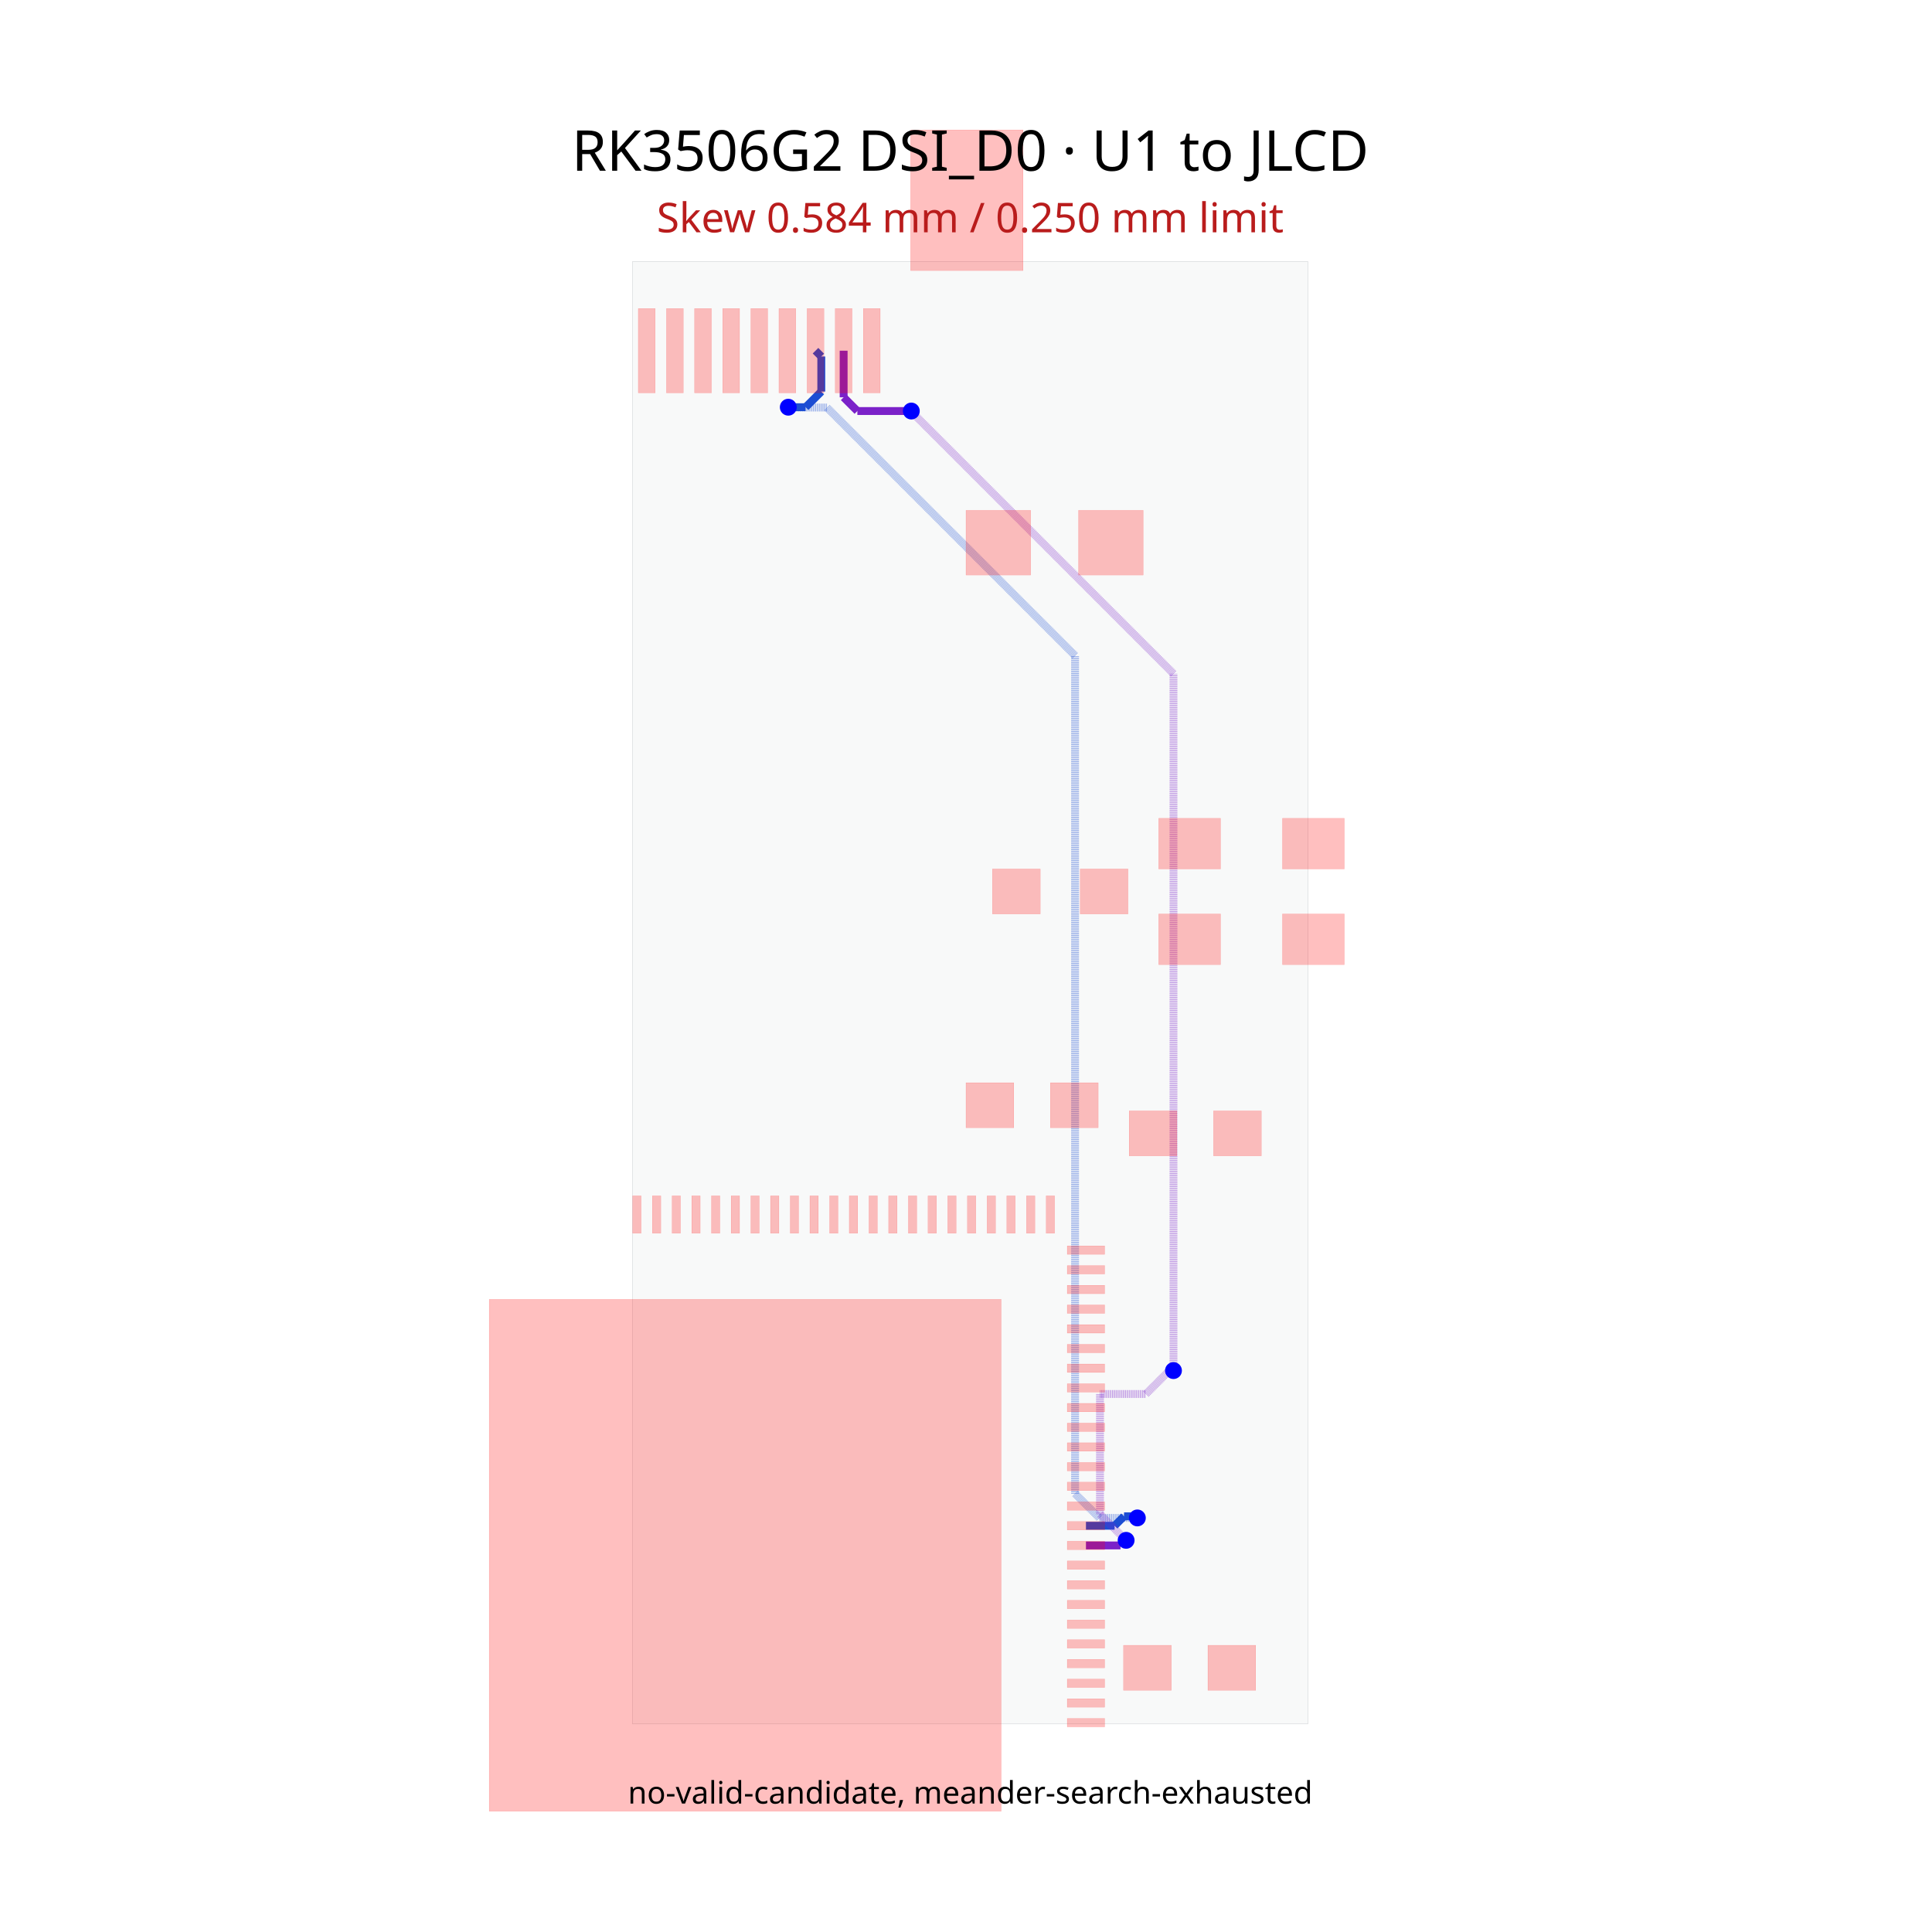
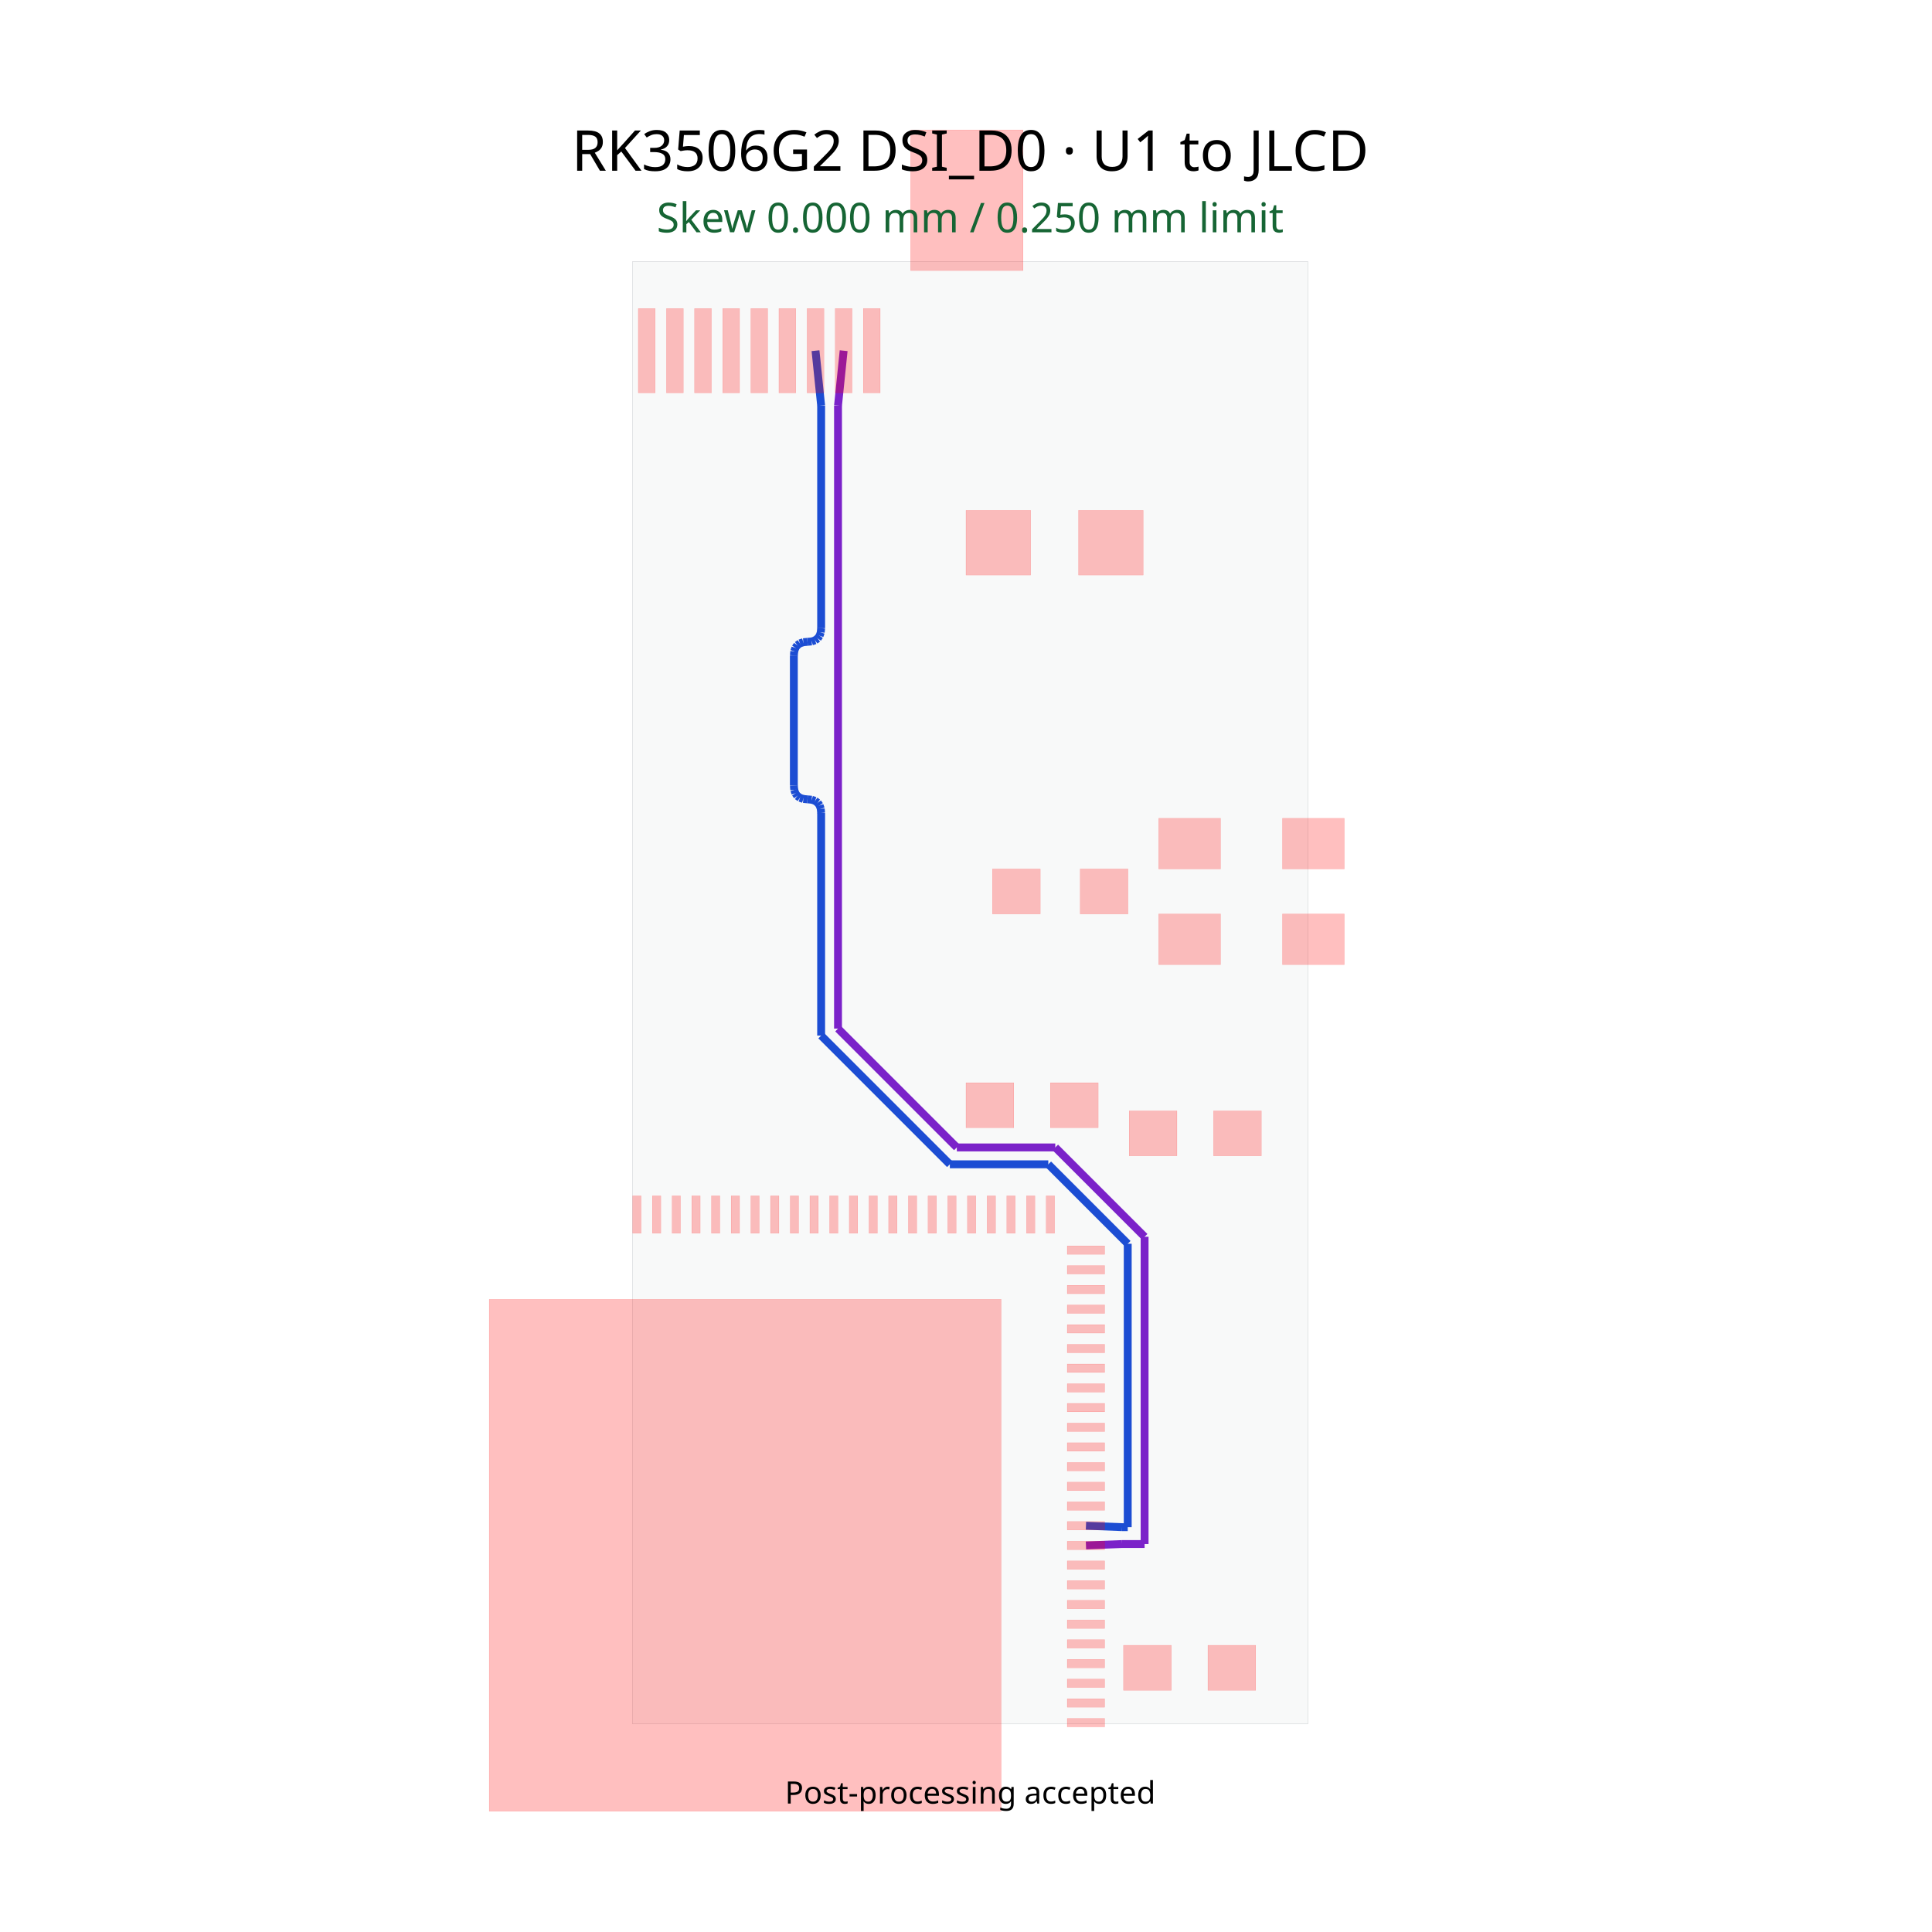
<svg xmlns="http://www.w3.org/2000/svg" width="640" height="640" viewBox="0 0 640 640">
  <rect width="100%" height="100%" fill="white" />
  <g>
-     <polyline data-points="6.057392,1.525018 6.5664475859756,1.525018" data-type="line" data-label="" points="359.738,505.424 369.225,505.424" fill="none" stroke="#1d4ed8" stroke-width="2.609" />
-   </g>
-   <g>
-     <polyline data-points="6.5664475859756,1.525018 6.734367945257442,1.6929383592818419" data-type="line" data-label="" points="369.225,505.424 372.354,502.295" fill="none" stroke="#1d4ed8" stroke-width="2.609" />
-   </g>
-   <g>
-     <polyline data-points="6.734367945257442,1.6929383592818419 6.942061640718158,1.6929383592818419" data-type="line" data-label="" points="372.354,502.295 376.225,502.295" fill="none" stroke="#1d4ed8" stroke-width="2.609" />
-   </g>
-   <g>
-     <polyline data-points="6.942061640718158,1.6929383592818419 6.971,1.664" data-type="line" data-label="" points="376.225,502.295 376.764,502.834" fill="none" stroke="#1d4ed8" stroke-width="2.609" />
-   </g>
-   <g>
-     <polyline data-points="6.971,1.664 6.971,1.664" data-type="line" data-label="" points="376.764,502.834 376.764,502.834" fill="none" stroke="rgba(29,78,216,0.5)" stroke-width="2.609" stroke-dasharray="0.2 0.2" />
-   </g>
-   <g>
-     <polyline data-points="6.971,1.664 6.971,1.664" data-type="line" data-label="" points="376.764,502.834 376.764,502.834" fill="none" stroke="rgba(29,78,216,0.5)" stroke-width="2.609" stroke-dasharray="0.2 0.2" />
-   </g>
-   <g>
-     <polyline data-points="6.971,1.664 6.295630020875026,1.664" data-type="line" data-label="" points="376.764,502.834 364.178,502.834" fill="none" stroke="rgba(29,78,216,0.5)" stroke-width="2.609" stroke-dasharray="0.2 0.2" />
-   </g>
-   <g>
-     <polyline data-points="6.295630020875026,1.664 5.864,2.095630020875026" data-type="line" data-label="" points="364.178,502.834 356.134,494.79" fill="none" stroke="rgba(29,78,216,0.5)" stroke-width="2.609" stroke-dasharray="0.2 0.2" />
-   </g>
-   <g>
-     <polyline data-points="5.864,2.095630020875026 5.864,16.99138049335914" data-type="line" data-label="" points="356.134,494.79 356.134,217.199" fill="none" stroke="rgba(29,78,216,0.5)" stroke-width="2.609" stroke-dasharray="0.2 0.2" />
-   </g>
-   <g>
-     <polyline data-points="5.864,16.99138049335914 1.453380493359141,21.402" data-type="line" data-label="" points="356.134,217.199 273.94,135.004" fill="none" stroke="rgba(29,78,216,0.5)" stroke-width="2.609" stroke-dasharray="0.2 0.2" />
-   </g>
-   <g>
-     <polyline data-points="1.453380493359141,21.402 0.7864072199842972,21.402" data-type="line" data-label="" points="273.94,135.004 261.51,135.004" fill="none" stroke="rgba(29,78,216,0.5)" stroke-width="2.609" stroke-dasharray="0.2 0.2" />
-   </g>
-   <g>
-     <polyline data-points="0.7864072199842972,21.402 0.7809474907337083,21.40745972925059" data-type="line" data-label="" points="261.51,135.004 261.409,134.903" fill="none" stroke="rgba(29,78,216,0.5)" stroke-width="2.609" stroke-dasharray="0.2 0.2" />
-   </g>
-   <g>
-     <polyline data-points="0.7809474907337083,21.40745972925059 0.7665402707494113,21.40745972925059" data-type="line" data-label="" points="261.409,134.903 261.14,134.903" fill="none" stroke="rgba(29,78,216,0.5)" stroke-width="2.609" stroke-dasharray="0.2 0.2" />
-   </g>
-   <g>
-     <polyline data-points="0.7665402707494113,21.40745972925059 0.766,21.408" data-type="line" data-label="" points="261.14,134.903 261.13,134.893" fill="none" stroke="rgba(29,78,216,0.5)" stroke-width="2.609" stroke-dasharray="0.2 0.2" />
-   </g>
-   <g>
-     <polyline data-points="0.766,21.408 0.766,21.408" data-type="line" data-label="" points="261.13,134.893 261.13,134.893" fill="none" stroke="#1d4ed8" stroke-width="2.609" />
-   </g>
-   <g>
-     <polyline data-points="0.766,21.408 0.766,21.408" data-type="line" data-label="" points="261.13,134.893 261.13,134.893" fill="none" stroke="#1d4ed8" stroke-width="2.609" />
-   </g>
-   <g>
-     <polyline data-points="0.766,21.408 1.074650523231875,21.408" data-type="line" data-label="" points="261.13,134.893 266.882,134.893" fill="none" stroke="#1d4ed8" stroke-width="2.609" />
-   </g>
-   <g>
-     <polyline data-points="1.074650523231875,21.408 1.3526132657273113,21.685962742495438" data-type="line" data-label="" points="266.882,134.893 272.062,129.713" fill="none" stroke="#1d4ed8" stroke-width="2.609" />
-   </g>
-   <g>
-     <polyline data-points="1.3526132657273113,21.685962742495438 1.3526132657273113,22.30938673427269" data-type="line" data-label="" points="272.062,129.713 272.062,118.095" fill="none" stroke="#1d4ed8" stroke-width="2.609" />
-   </g>
-   <g>
-     <polyline data-points="1.3526132657273113,22.30938673427269 1.2499279999999997,22.4124746" data-type="line" data-label="" points="272.062,118.095 270.148,116.174" fill="none" stroke="#1d4ed8" stroke-width="2.609" />
-   </g>
-   <g>
-     <polyline data-points="6.057392,1.175006 6.671427212101404,1.175006" data-type="line" data-label="" points="359.738,511.947 371.181,511.947" fill="none" stroke="#7e22ce" stroke-width="2.609" />
-   </g>
-   <g>
-     <polyline data-points="6.671427212101404,1.175006 6.761394950931642,1.2649737388302376" data-type="line" data-label="" points="371.181,511.947 372.858,510.27" fill="none" stroke="#7e22ce" stroke-width="2.609" />
-   </g>
-   <g>
-     <polyline data-points="6.761394950931642,1.2649737388302376 6.770434723310114,1.2649737388302376" data-type="line" data-label="" points="372.858,510.27 373.026,510.27" fill="none" stroke="#7e22ce" stroke-width="2.609" />
-   </g>
-   <g>
-     <polyline data-points="6.770434723310114,1.2649737388302376 6.771286802577935,1.2658258180980582" data-type="line" data-label="" points="373.026,510.27 373.042,510.254" fill="none" stroke="#7e22ce" stroke-width="2.609" />
-   </g>
-   <g>
-     <polyline data-points="6.771286802577935,1.2658258180980582 6.771286802577935,1.2658258180980582" data-type="line" data-label="" points="373.042,510.254 373.042,510.254" fill="none" stroke="rgba(126,34,206,0.5)" stroke-width="2.609" stroke-dasharray="0.2 0.2" />
-   </g>
-   <g>
-     <polyline data-points="6.771286802577935,1.2658258180980582 6.771286802577935,1.2658258180980582" data-type="line" data-label="" points="373.042,510.254 373.042,510.254" fill="none" stroke="rgba(126,34,206,0.5)" stroke-width="2.609" stroke-dasharray="0.2 0.2" />
-   </g>
-   <g>
-     <polyline data-points="6.771286802577935,1.2658258180980582 6.306748030719729,1.730364589956264" data-type="line" data-label="" points="373.042,510.254 364.385,501.597" fill="none" stroke="rgba(126,34,206,0.5)" stroke-width="2.609" stroke-dasharray="0.2 0.2" />
-   </g>
-   <g>
-     <polyline data-points="6.306748030719729,1.730364589956264 6.306748030719729,3.866857977134988" data-type="line" data-label="" points="364.385,501.597 364.385,461.782" fill="none" stroke="rgba(126,34,206,0.5)" stroke-width="2.609" stroke-dasharray="0.2 0.2" />
-   </g>
-   <g>
-     <polyline data-points="6.306748030719729,3.866857977134988 7.124142792691712,3.866857977134988" data-type="line" data-label="" points="364.385,461.782 379.618,461.782" fill="none" stroke="rgba(126,34,206,0.5)" stroke-width="2.609" stroke-dasharray="0.2 0.2" />
-   </g>
-   <g>
-     <polyline data-points="7.124142792691712,3.866857977134988 7.530355834548406,4.273071018991682" data-type="line" data-label="" points="379.618,461.782 387.188,454.212" fill="none" stroke="rgba(126,34,206,0.5)" stroke-width="2.609" stroke-dasharray="0.2 0.2" />
-   </g>
-   <g>
-     <polyline data-points="7.530355834548406,4.273071018991682 7.603071018991682,4.273071018991682" data-type="line" data-label="" points="387.188,454.212 388.543,454.212" fill="none" stroke="rgba(126,34,206,0.5)" stroke-width="2.609" stroke-dasharray="0.2 0.2" />
-   </g>
-   <g>
-     <polyline data-points="7.603071018991682,4.273071018991682 7.613,4.283" data-type="line" data-label="" points="388.543,454.212 388.728,454.027" fill="none" stroke="rgba(126,34,206,0.5)" stroke-width="2.609" stroke-dasharray="0.2 0.2" />
-   </g>
-   <g>
-     <polyline data-points="7.613,4.283 7.613,4.283" data-type="line" data-label="" points="388.728,454.027 388.728,454.027" fill="none" stroke="rgba(126,34,206,0.5)" stroke-width="2.609" stroke-dasharray="0.2 0.2" />
-   </g>
-   <g>
-     <polyline data-points="7.613,4.283 7.613,4.283" data-type="line" data-label="" points="388.728,454.027 388.728,454.027" fill="none" stroke="rgba(126,34,206,0.5)" stroke-width="2.609" stroke-dasharray="0.2 0.2" />
-   </g>
-   <g>
-     <polyline data-points="7.613,4.283 7.613,16.671039991557976" data-type="line" data-label="" points="388.728,454.027 388.728,223.169" fill="none" stroke="rgba(126,34,206,0.5)" stroke-width="2.609" stroke-dasharray="0.2 0.2" />
-   </g>
-   <g>
-     <polyline data-points="7.613,16.671039991557976 2.943026267975124,21.341013723582854" data-type="line" data-label="" points="388.728,223.169 301.7,136.141" fill="none" stroke="rgba(126,34,206,0.5)" stroke-width="2.609" stroke-dasharray="0.2 0.2" />
-   </g>
-   <g>
-     <polyline data-points="2.943026267975124,21.341013723582854 2.9519862764171454,21.341013723582854" data-type="line" data-label="" points="301.7,136.141 301.867,136.141" fill="none" stroke="rgba(126,34,206,0.5)" stroke-width="2.609" stroke-dasharray="0.2 0.2" />
-   </g>
-   <g>
-     <polyline data-points="2.9519862764171454,21.341013723582854 2.953,21.34" data-type="line" data-label="" points="301.867,136.141 301.886,136.16" fill="none" stroke="rgba(126,34,206,0.5)" stroke-width="2.609" stroke-dasharray="0.2 0.2" />
-   </g>
-   <g>
-     <polyline data-points="2.953,21.34 2.953,21.34" data-type="line" data-label="" points="301.886,136.16 301.886,136.16" fill="none" stroke="#7e22ce" stroke-width="2.609" />
-   </g>
-   <g>
-     <polyline data-points="2.953,21.34 2.953,21.34" data-type="line" data-label="" points="301.886,136.16 301.886,136.16" fill="none" stroke="#7e22ce" stroke-width="2.609" />
-   </g>
-   <g>
-     <polyline data-points="2.953,21.34 1.9937882921036731,21.34" data-type="line" data-label="" points="301.886,136.16 284.011,136.16" fill="none" stroke="#7e22ce" stroke-width="2.609" />
-   </g>
-   <g>
-     <polyline data-points="1.9937882921036731,21.34 1.75,21.583788292103673" data-type="line" data-label="" points="284.011,136.16 279.467,131.617" fill="none" stroke="#7e22ce" stroke-width="2.609" />
-   </g>
-   <g>
-     <polyline data-points="1.75,21.583788292103673 1.75,22.412" data-type="line" data-label="" points="279.467,131.617 279.467,116.182" fill="none" stroke="#7e22ce" stroke-width="2.609" />
-   </g>
-   <g>
-     <polyline data-points="1.75,22.412 1.7500540000000004,22.4124746" data-type="line" data-label="" points="279.467,116.182 279.468,116.174" fill="none" stroke="#7e22ce" stroke-width="2.609" />
+     <polyline data-points="6.057392,1.525018 6.699901389700472,1.500012" data-type="line" data-label="" points="359.738,505.424 371.712,505.89" fill="none" stroke="#1d4ed8" stroke-width="2.609" />
+   </g>
+   <g>
+     <polyline data-points="6.699901389700472,1.500012 6.799901389700472,1.500012" data-type="line" data-label="" points="371.712,505.89 373.575,505.89" fill="none" stroke="#1d4ed8" stroke-width="2.609" />
+   </g>
+   <g>
+     <polyline data-points="6.799901389700472,1.500012 6.799901389700472,6.537879965644035" data-type="line" data-label="" points="373.575,505.89 373.575,412.006" fill="none" stroke="#1d4ed8" stroke-width="2.609" />
+   </g>
+   <g>
+     <polyline data-points="6.799901389700472,6.537879965644035 5.387769355344508,7.950011999999999" data-type="line" data-label="" points="373.575,412.006 347.26,385.69" fill="none" stroke="#1d4ed8" stroke-width="2.609" />
+   </g>
+   <g>
+     <polyline data-points="5.387769355344508,7.950011999999999 3.637769355344508,7.950011999999999" data-type="line" data-label="" points="347.26,385.69 314.647,385.69" fill="none" stroke="#1d4ed8" stroke-width="2.609" />
+   </g>
+   <g>
+     <polyline data-points="3.637769355344508,7.950011999999999 1.3499910000000002,10.237790355344508" data-type="line" data-label="" points="314.647,385.69 272.013,343.056" fill="none" stroke="#1d4ed8" stroke-width="2.609" />
+   </g>
+   <g>
+     <polyline data-points="1.3499910000000002,10.237790355344508 1.3499910000000002,14.195159182017015" data-type="line" data-label="" points="272.013,343.056 272.013,269.308" fill="none" stroke="#1d4ed8" stroke-width="2.609" />
+   </g>
+   <g>
+     <polyline data-points="1.3499910000000002,14.195159182017015 1.3432551905535197,14.269253085928304" data-type="line" data-label="" points="272.013,269.308 271.888,267.927" fill="none" stroke="#1d4ed8" stroke-width="2.609" />
+   </g>
+   <g>
+     <polyline data-points="1.3432551905535197,14.269253085928304 1.323047762214078,14.32987537094663" data-type="line" data-label="" points="271.888,267.927 271.511,266.798" fill="none" stroke="#1d4ed8" stroke-width="2.609" />
+   </g>
+   <g>
+     <polyline data-points="1.323047762214078,14.32987537094663 1.2893687149816744,14.377026037071992" data-type="line" data-label="" points="271.511,266.798 270.883,265.919" fill="none" stroke="#1d4ed8" stroke-width="2.609" />
+   </g>
+   <g>
+     <polyline data-points="1.2893687149816744,14.377026037071992 1.24221804885631,14.410705084304396" data-type="line" data-label="" points="270.883,265.919 270.005,265.291" fill="none" stroke="#1d4ed8" stroke-width="2.609" />
+   </g>
+   <g>
+     <polyline data-points="1.24221804885631,14.410705084304396 1.1815957638379841,14.430912512643838" data-type="line" data-label="" points="270.005,265.291 268.875,264.915" fill="none" stroke="#1d4ed8" stroke-width="2.609" />
+   </g>
+   <g>
+     <polyline data-points="1.1815957638379841,14.430912512643838 1.107501859926697,14.437648322090318" data-type="line" data-label="" points="268.875,264.915 267.494,264.789" fill="none" stroke="#1d4ed8" stroke-width="2.609" />
+   </g>
+   <g>
+     <polyline data-points="1.107501859926697,14.437648322090318 1.0334079560154101,14.4443841315368" data-type="line" data-label="" points="267.494,264.789 266.113,264.664" fill="none" stroke="#1d4ed8" stroke-width="2.609" />
+   </g>
+   <g>
+     <polyline data-points="1.0334079560154101,14.4443841315368 0.9727856709970844,14.464591559876244" data-type="line" data-label="" points="266.113,264.664 264.984,264.287" fill="none" stroke="#1d4ed8" stroke-width="2.609" />
+   </g>
+   <g>
+     <polyline data-points="0.9727856709970844,14.464591559876244 0.9256350048717197,14.498270607108644" data-type="line" data-label="" points="264.984,264.287 264.105,263.66" fill="none" stroke="#1d4ed8" stroke-width="2.609" />
+   </g>
+   <g>
+     <polyline data-points="0.9256350048717197,14.498270607108644 0.8919559576393165,14.545421273234009" data-type="line" data-label="" points="264.105,263.66 263.477,262.781" fill="none" stroke="#1d4ed8" stroke-width="2.609" />
+   </g>
+   <g>
+     <polyline data-points="0.8919559576393165,14.545421273234009 0.8717485292998746,14.606043558252335" data-type="line" data-label="" points="263.477,262.781 263.101,261.651" fill="none" stroke="#1d4ed8" stroke-width="2.609" />
+   </g>
+   <g>
+     <polyline data-points="0.8717485292998746,14.606043558252335 0.8650127198533939,14.680137462163621" data-type="line" data-label="" points="263.101,261.651 262.975,260.27" fill="none" stroke="#1d4ed8" stroke-width="2.609" />
+   </g>
+   <g>
+     <polyline data-points="0.8650127198533939,14.680137462163621 0.8650127198533939,16.995064493180887" data-type="line" data-label="" points="262.975,260.27 262.975,217.13" fill="none" stroke="#1d4ed8" stroke-width="2.609" />
+   </g>
+   <g>
+     <polyline data-points="0.8650127198533939,16.995064493180887 0.8717485292998747,17.069158397092178" data-type="line" data-label="" points="262.975,217.13 263.101,215.75" fill="none" stroke="#1d4ed8" stroke-width="2.609" />
+   </g>
+   <g>
+     <polyline data-points="0.8717485292998747,17.069158397092178 0.8919559576393165,17.129780682110503" data-type="line" data-label="" points="263.101,215.75 263.477,214.62" fill="none" stroke="#1d4ed8" stroke-width="2.609" />
+   </g>
+   <g>
+     <polyline data-points="0.8919559576393165,17.129780682110503 0.9256350048717197,17.176931348235865" data-type="line" data-label="" points="263.477,214.62 264.105,213.741" fill="none" stroke="#1d4ed8" stroke-width="2.609" />
+   </g>
+   <g>
+     <polyline data-points="0.9256350048717197,17.176931348235865 0.9727856709970841,17.21061039546827" data-type="line" data-label="" points="264.105,213.741 264.984,213.113" fill="none" stroke="#1d4ed8" stroke-width="2.609" />
+   </g>
+   <g>
+     <polyline data-points="0.9727856709970841,17.21061039546827 1.03340795601541,17.230817823807712" data-type="line" data-label="" points="264.984,213.113 266.113,212.737" fill="none" stroke="#1d4ed8" stroke-width="2.609" />
+   </g>
+   <g>
+     <polyline data-points="1.03340795601541,17.230817823807712 1.107501859926697,17.23755363325419" data-type="line" data-label="" points="266.113,212.737 267.494,212.611" fill="none" stroke="#1d4ed8" stroke-width="2.609" />
+   </g>
+   <g>
+     <polyline data-points="1.107501859926697,17.23755363325419 1.1815957638379841,17.24428944270067" data-type="line" data-label="" points="267.494,212.611 268.875,212.486" fill="none" stroke="#1d4ed8" stroke-width="2.609" />
+   </g>
+   <g>
+     <polyline data-points="1.1815957638379841,17.24428944270067 1.24221804885631,17.264496871040116" data-type="line" data-label="" points="268.875,212.486 270.005,212.109" fill="none" stroke="#1d4ed8" stroke-width="2.609" />
+   </g>
+   <g>
+     <polyline data-points="1.24221804885631,17.264496871040116 1.2893687149816744,17.298175918272516" data-type="line" data-label="" points="270.005,212.109 270.883,211.482" fill="none" stroke="#1d4ed8" stroke-width="2.609" />
+   </g>
+   <g>
+     <polyline data-points="1.2893687149816744,17.298175918272516 1.3230477622140775,17.34532658439788" data-type="line" data-label="" points="270.883,211.482 271.511,210.603" fill="none" stroke="#1d4ed8" stroke-width="2.609" />
+   </g>
+   <g>
+     <polyline data-points="1.3230477622140775,17.34532658439788 1.3432551905535195,17.405948869416207" data-type="line" data-label="" points="271.511,210.603 271.888,209.473" fill="none" stroke="#1d4ed8" stroke-width="2.609" />
+   </g>
+   <g>
+     <polyline data-points="1.3432551905535195,17.405948869416207 1.3499910000000002,17.480042773327494" data-type="line" data-label="" points="271.888,209.473 272.013,208.092" fill="none" stroke="#1d4ed8" stroke-width="2.609" />
+   </g>
+   <g>
+     <polyline data-points="1.3499910000000002,17.480042773327494 1.3499910000000002,21.4374116" data-type="line" data-label="" points="272.013,208.092 272.013,134.344" fill="none" stroke="#1d4ed8" stroke-width="2.609" />
+   </g>
+   <g>
+     <polyline data-points="1.3499910000000002,21.4374116 1.2499279999999997,22.4124746" data-type="line" data-label="" points="272.013,134.344 270.148,116.174" fill="none" stroke="#1d4ed8" stroke-width="2.609" />
+   </g>
+   <g>
+     <polyline data-points="6.057392,1.175006 6.699901389700472,1.200012" data-type="line" data-label="" points="359.738,511.947 371.712,511.481" fill="none" stroke="#7e22ce" stroke-width="2.609" />
+   </g>
+   <g>
+     <polyline data-points="6.699901389700472,1.200012 7.099901389700473,1.200012" data-type="line" data-label="" points="371.712,511.481 379.166,511.481" fill="none" stroke="#7e22ce" stroke-width="2.609" />
+   </g>
+   <g>
+     <polyline data-points="7.099901389700473,1.200012 7.099901389700473,6.662144034355964" data-type="line" data-label="" points="379.166,511.481 379.166,409.691" fill="none" stroke="#7e22ce" stroke-width="2.609" />
+   </g>
+   <g>
+     <polyline data-points="7.099901389700473,6.662144034355964 5.512033424056437,8.250012" data-type="line" data-label="" points="379.166,409.691 349.575,380.1" fill="none" stroke="#7e22ce" stroke-width="2.609" />
+   </g>
+   <g>
+     <polyline data-points="5.512033424056437,8.250012 3.762033424056437,8.250012" data-type="line" data-label="" points="349.575,380.1 316.963,380.1" fill="none" stroke="#7e22ce" stroke-width="2.609" />
+   </g>
+   <g>
+     <polyline data-points="3.762033424056437,8.250012 1.649991,10.362054424056437" data-type="line" data-label="" points="316.963,380.1 277.604,340.741" fill="none" stroke="#7e22ce" stroke-width="2.609" />
+   </g>
+   <g>
+     <polyline data-points="1.649991,10.362054424056437 1.649991,21.4374116" data-type="line" data-label="" points="277.604,340.741 277.604,134.344" fill="none" stroke="#7e22ce" stroke-width="2.609" />
+   </g>
+   <g>
+     <polyline data-points="1.649991,21.4374116 1.7500540000000004,22.4124746" data-type="line" data-label="" points="277.604,134.344 279.468,116.174" fill="none" stroke="#7e22ce" stroke-width="2.609" />
  </g>
  <g>
    <rect data-type="rect" data-label="" data-x="4" data-y="11" x="209.584" y="86.589" width="223.627" height="484.526" fill="rgba(30,41,59,0.03)" stroke="rgba(30,41,59,0.55)" stroke-width="0.054" />
  </g>
  <g>
    <rect data-type="rect" data-label="" data-x="0" data-y="1" x="162.063" y="430.416" width="169.584" height="169.584" fill="rgba(255,0,0,0.25)" stroke="rgba(255,0,0,0.5)" stroke-width="0.054" />
  </g>
  <g>
    <rect data-type="rect" data-label="" data-x="-1.925066" data-y="7.057392" x="209.583" y="396.129" width="2.796" height="12.393" fill="rgba(255,0,0,0.25)" stroke="rgba(255,0,0,0.5)" stroke-width="0.054" />
  </g>
  <g>
    <rect data-type="rect" data-label="" data-x="-1.575054" data-y="7.057392" x="216.105" y="396.129" width="2.796" height="12.393" fill="rgba(255,0,0,0.25)" stroke="rgba(255,0,0,0.5)" stroke-width="0.054" />
  </g>
  <g>
    <rect data-type="rect" data-label="" data-x="-1.225042" data-y="7.057392" x="222.628" y="396.129" width="2.796" height="12.393" fill="rgba(255,0,0,0.25)" stroke="rgba(255,0,0,0.5)" stroke-width="0.054" />
  </g>
  <g>
    <rect data-type="rect" data-label="" data-x="-0.87503" data-y="7.057392" x="229.151" y="396.129" width="2.796" height="12.393" fill="rgba(255,0,0,0.25)" stroke="rgba(255,0,0,0.5)" stroke-width="0.054" />
  </g>
  <g>
    <rect data-type="rect" data-label="" data-x="-0.525018" data-y="7.057392" x="235.673" y="396.129" width="2.796" height="12.393" fill="rgba(255,0,0,0.25)" stroke="rgba(255,0,0,0.5)" stroke-width="0.054" />
  </g>
  <g>
    <rect data-type="rect" data-label="" data-x="-0.175006" data-y="7.057392" x="242.196" y="396.129" width="2.796" height="12.393" fill="rgba(255,0,0,0.25)" stroke="rgba(255,0,0,0.5)" stroke-width="0.054" />
  </g>
  <g>
    <rect data-type="rect" data-label="" data-x="0.175006" data-y="7.057392" x="248.719" y="396.129" width="2.796" height="12.393" fill="rgba(255,0,0,0.25)" stroke="rgba(255,0,0,0.5)" stroke-width="0.054" />
  </g>
  <g>
    <rect data-type="rect" data-label="" data-x="0.525018" data-y="7.057392" x="255.241" y="396.129" width="2.796" height="12.393" fill="rgba(255,0,0,0.25)" stroke="rgba(255,0,0,0.5)" stroke-width="0.054" />
  </g>
  <g>
    <rect data-type="rect" data-label="" data-x="0.87503" data-y="7.057392" x="261.764" y="396.129" width="2.796" height="12.393" fill="rgba(255,0,0,0.25)" stroke="rgba(255,0,0,0.5)" stroke-width="0.054" />
  </g>
  <g>
    <rect data-type="rect" data-label="" data-x="1.225042" data-y="7.057392" x="268.287" y="396.129" width="2.796" height="12.393" fill="rgba(255,0,0,0.25)" stroke="rgba(255,0,0,0.5)" stroke-width="0.054" />
  </g>
  <g>
    <rect data-type="rect" data-label="" data-x="1.575054" data-y="7.057392" x="274.809" y="396.129" width="2.796" height="12.393" fill="rgba(255,0,0,0.25)" stroke="rgba(255,0,0,0.5)" stroke-width="0.054" />
  </g>
  <g>
    <rect data-type="rect" data-label="" data-x="1.925066" data-y="7.057392" x="281.332" y="396.129" width="2.796" height="12.393" fill="rgba(255,0,0,0.25)" stroke="rgba(255,0,0,0.5)" stroke-width="0.054" />
  </g>
  <g>
    <rect data-type="rect" data-label="" data-x="2.275078" data-y="7.057392" x="287.855" y="396.129" width="2.796" height="12.393" fill="rgba(255,0,0,0.25)" stroke="rgba(255,0,0,0.5)" stroke-width="0.054" />
  </g>
  <g>
    <rect data-type="rect" data-label="" data-x="2.62509" data-y="7.057392" x="294.378" y="396.129" width="2.796" height="12.393" fill="rgba(255,0,0,0.25)" stroke="rgba(255,0,0,0.5)" stroke-width="0.054" />
  </g>
  <g>
    <rect data-type="rect" data-label="" data-x="2.975102" data-y="7.057392" x="300.9" y="396.129" width="2.796" height="12.393" fill="rgba(255,0,0,0.25)" stroke="rgba(255,0,0,0.5)" stroke-width="0.054" />
  </g>
  <g>
    <rect data-type="rect" data-label="" data-x="3.325114" data-y="7.057392" x="307.423" y="396.129" width="2.796" height="12.393" fill="rgba(255,0,0,0.25)" stroke="rgba(255,0,0,0.5)" stroke-width="0.054" />
  </g>
  <g>
    <rect data-type="rect" data-label="" data-x="3.674872" data-y="7.057392" x="313.941" y="396.129" width="2.796" height="12.393" fill="rgba(255,0,0,0.25)" stroke="rgba(255,0,0,0.5)" stroke-width="0.054" />
  </g>
  <g>
    <rect data-type="rect" data-label="" data-x="4.024884" data-y="7.057392" x="320.464" y="396.129" width="2.796" height="12.393" fill="rgba(255,0,0,0.25)" stroke="rgba(255,0,0,0.5)" stroke-width="0.054" />
  </g>
  <g>
    <rect data-type="rect" data-label="" data-x="4.374896" data-y="7.057392" x="326.986" y="396.129" width="2.796" height="12.393" fill="rgba(255,0,0,0.25)" stroke="rgba(255,0,0,0.5)" stroke-width="0.054" />
  </g>
  <g>
    <rect data-type="rect" data-label="" data-x="4.724908" data-y="7.057392" x="333.509" y="396.129" width="2.796" height="12.393" fill="rgba(255,0,0,0.25)" stroke="rgba(255,0,0,0.5)" stroke-width="0.054" />
  </g>
  <g>
    <rect data-type="rect" data-label="" data-x="5.07492" data-y="7.057392" x="340.032" y="396.129" width="2.796" height="12.393" fill="rgba(255,0,0,0.25)" stroke="rgba(255,0,0,0.5)" stroke-width="0.054" />
  </g>
  <g>
    <rect data-type="rect" data-label="" data-x="5.424932" data-y="7.057392" x="346.554" y="396.129" width="2.796" height="12.393" fill="rgba(255,0,0,0.25)" stroke="rgba(255,0,0,0.5)" stroke-width="0.054" />
  </g>
  <g>
    <rect data-type="rect" data-label="" data-x="6.057392" data-y="6.424932" x="353.542" y="412.713" width="12.393" height="2.796" fill="rgba(255,0,0,0.25)" stroke="rgba(255,0,0,0.5)" stroke-width="0.054" />
  </g>
  <g>
    <rect data-type="rect" data-label="" data-x="6.057392" data-y="6.07492" x="353.542" y="419.236" width="12.393" height="2.796" fill="rgba(255,0,0,0.25)" stroke="rgba(255,0,0,0.5)" stroke-width="0.054" />
  </g>
  <g>
    <rect data-type="rect" data-label="" data-x="6.057392" data-y="5.724908" x="353.542" y="425.759" width="12.393" height="2.796" fill="rgba(255,0,0,0.25)" stroke="rgba(255,0,0,0.5)" stroke-width="0.054" />
  </g>
  <g>
    <rect data-type="rect" data-label="" data-x="6.057392" data-y="5.374896" x="353.542" y="432.281" width="12.393" height="2.796" fill="rgba(255,0,0,0.25)" stroke="rgba(255,0,0,0.5)" stroke-width="0.054" />
  </g>
  <g>
    <rect data-type="rect" data-label="" data-x="6.057392" data-y="5.024884" x="353.542" y="438.804" width="12.393" height="2.796" fill="rgba(255,0,0,0.25)" stroke="rgba(255,0,0,0.5)" stroke-width="0.054" />
  </g>
  <g>
    <rect data-type="rect" data-label="" data-x="6.057392" data-y="4.674872000000001" x="353.542" y="445.327" width="12.393" height="2.796" fill="rgba(255,0,0,0.25)" stroke="rgba(255,0,0,0.5)" stroke-width="0.054" />
  </g>
  <g>
    <rect data-type="rect" data-label="" data-x="6.057392" data-y="4.325114" x="353.542" y="451.845" width="12.393" height="2.796" fill="rgba(255,0,0,0.25)" stroke="rgba(255,0,0,0.5)" stroke-width="0.054" />
  </g>
  <g>
    <rect data-type="rect" data-label="" data-x="6.057392" data-y="3.975102" x="353.542" y="458.367" width="12.393" height="2.796" fill="rgba(255,0,0,0.25)" stroke="rgba(255,0,0,0.5)" stroke-width="0.054" />
  </g>
  <g>
    <rect data-type="rect" data-label="" data-x="6.057392" data-y="3.62509" x="353.542" y="464.89" width="12.393" height="2.796" fill="rgba(255,0,0,0.25)" stroke="rgba(255,0,0,0.5)" stroke-width="0.054" />
  </g>
  <g>
    <rect data-type="rect" data-label="" data-x="6.057392" data-y="3.275078" x="353.542" y="471.413" width="12.393" height="2.796" fill="rgba(255,0,0,0.25)" stroke="rgba(255,0,0,0.5)" stroke-width="0.054" />
  </g>
  <g>
    <rect data-type="rect" data-label="" data-x="6.057392" data-y="2.925066" x="353.542" y="477.936" width="12.393" height="2.796" fill="rgba(255,0,0,0.25)" stroke="rgba(255,0,0,0.5)" stroke-width="0.054" />
  </g>
  <g>
    <rect data-type="rect" data-label="" data-x="6.057392" data-y="2.5750539999999997" x="353.542" y="484.458" width="12.393" height="2.796" fill="rgba(255,0,0,0.25)" stroke="rgba(255,0,0,0.5)" stroke-width="0.054" />
  </g>
  <g>
    <rect data-type="rect" data-label="" data-x="6.057392" data-y="2.225042" x="353.542" y="490.981" width="12.393" height="2.796" fill="rgba(255,0,0,0.25)" stroke="rgba(255,0,0,0.5)" stroke-width="0.054" />
  </g>
  <g>
    <rect data-type="rect" data-label="" data-x="6.057392" data-y="1.87503" x="353.542" y="497.504" width="12.393" height="2.796" fill="rgba(255,0,0,0.25)" stroke="rgba(255,0,0,0.5)" stroke-width="0.054" />
  </g>
  <g>
    <rect data-type="rect" data-label="" data-x="6.057392" data-y="1.525018" x="353.542" y="504.026" width="12.393" height="2.796" fill="rgba(255,0,0,0.25)" stroke="rgba(255,0,0,0.5)" stroke-width="0.054" />
  </g>
  <g>
    <rect data-type="rect" data-label="" data-x="6.057392" data-y="1.175006" x="353.542" y="510.549" width="12.393" height="2.796" fill="rgba(255,0,0,0.25)" stroke="rgba(255,0,0,0.5)" stroke-width="0.054" />
  </g>
  <g>
    <rect data-type="rect" data-label="" data-x="6.057392" data-y="0.824994" x="353.542" y="517.072" width="12.393" height="2.796" fill="rgba(255,0,0,0.25)" stroke="rgba(255,0,0,0.5)" stroke-width="0.054" />
  </g>
  <g>
    <rect data-type="rect" data-label="" data-x="6.057392" data-y="0.474982" x="353.542" y="523.594" width="12.393" height="2.796" fill="rgba(255,0,0,0.25)" stroke="rgba(255,0,0,0.5)" stroke-width="0.054" />
  </g>
  <g>
    <rect data-type="rect" data-label="" data-x="6.057392" data-y="0.12497000000000003" x="353.542" y="530.117" width="12.393" height="2.796" fill="rgba(255,0,0,0.25)" stroke="rgba(255,0,0,0.5)" stroke-width="0.054" />
  </g>
  <g>
    <rect data-type="rect" data-label="" data-x="6.057392" data-y="-0.22504199999999996" x="353.542" y="536.64" width="12.393" height="2.796" fill="rgba(255,0,0,0.25)" stroke="rgba(255,0,0,0.5)" stroke-width="0.054" />
  </g>
  <g>
    <rect data-type="rect" data-label="" data-x="6.057392" data-y="-0.575054" x="353.542" y="543.162" width="12.393" height="2.796" fill="rgba(255,0,0,0.25)" stroke="rgba(255,0,0,0.5)" stroke-width="0.054" />
  </g>
  <g>
    <rect data-type="rect" data-label="" data-x="6.057392" data-y="-0.9250659999999999" x="353.542" y="549.685" width="12.393" height="2.796" fill="rgba(255,0,0,0.25)" stroke="rgba(255,0,0,0.5)" stroke-width="0.054" />
  </g>
  <g>
    <rect data-type="rect" data-label="" data-x="6.057392" data-y="-1.2750780000000002" x="353.542" y="556.208" width="12.393" height="2.796" fill="rgba(255,0,0,0.25)" stroke="rgba(255,0,0,0.5)" stroke-width="0.054" />
  </g>
  <g>
    <rect data-type="rect" data-label="" data-x="6.057392" data-y="-1.6250900000000001" x="353.542" y="562.731" width="12.393" height="2.796" fill="rgba(255,0,0,0.25)" stroke="rgba(255,0,0,0.5)" stroke-width="0.054" />
  </g>
  <g>
    <rect data-type="rect" data-label="" data-x="6.057392" data-y="-1.9751020000000001" x="353.542" y="569.253" width="12.393" height="2.796" fill="rgba(255,0,0,0.25)" stroke="rgba(255,0,0,0.5)" stroke-width="0.054" />
  </g>
  <g>
    <rect data-type="rect" data-label="" data-x="7.9" data-y="11.950000000000001" x="383.827" y="302.762" width="20.499" height="16.772" fill="rgba(255,0,0,0.25)" stroke="rgba(255,0,0,0.5)" stroke-width="0.054" />
  </g>
  <g>
    <rect data-type="rect" data-label="" data-x="10.1" data-y="11.950000000000001" x="424.825" y="302.762" width="20.499" height="16.772" fill="rgba(255,0,0,0.25)" stroke="rgba(255,0,0,0.5)" stroke-width="0.054" />
  </g>
  <g>
    <rect data-type="rect" data-label="" data-x="10.1" data-y="13.65" x="424.825" y="271.082" width="20.499" height="16.772" fill="rgba(255,0,0,0.25)" stroke="rgba(255,0,0,0.5)" stroke-width="0.054" />
  </g>
  <g>
    <rect data-type="rect" data-label="" data-x="7.9" data-y="13.65" x="383.827" y="271.082" width="20.499" height="16.772" fill="rgba(255,0,0,0.25)" stroke="rgba(255,0,0,0.5)" stroke-width="0.054" />
  </g>
  <g>
    <rect data-type="rect" data-label="" data-x="4.819999999999999" data-y="12.8" x="328.759" y="287.854" width="15.84" height="14.908" fill="rgba(255,0,0,0.25)" stroke="rgba(255,0,0,0.5)" stroke-width="0.054" />
  </g>
  <g>
    <rect data-type="rect" data-label="" data-x="6.38" data-y="12.8" x="357.83" y="287.854" width="15.84" height="14.908" fill="rgba(255,0,0,0.25)" stroke="rgba(255,0,0,0.5)" stroke-width="0.054" />
  </g>
  <g>
    <rect data-type="rect" data-label="" data-x="3.940042" data-y="25.087526399999998" x="301.645" y="43.028" width="37.271" height="46.589" fill="rgba(255,0,0,0.25)" stroke="rgba(255,0,0,0.5)" stroke-width="0.054" />
  </g>
  <g>
    <rect data-type="rect" data-label="" data-x="-1.7500660000000001" data-y="22.4124746" x="211.446" y="102.197" width="5.591" height="27.953" fill="rgba(255,0,0,0.25)" stroke="rgba(255,0,0,0.5)" stroke-width="0.054" />
  </g>
  <g>
    <rect data-type="rect" data-label="" data-x="-1.2499400000000003" data-y="22.4124746" x="220.766" y="102.197" width="5.591" height="27.953" fill="rgba(255,0,0,0.25)" stroke="rgba(255,0,0,0.5)" stroke-width="0.054" />
  </g>
  <g>
    <rect data-type="rect" data-label="" data-x="-0.7500680000000002" data-y="22.4124746" x="230.082" y="102.197" width="5.591" height="27.953" fill="rgba(255,0,0,0.25)" stroke="rgba(255,0,0,0.5)" stroke-width="0.054" />
  </g>
  <g>
    <rect data-type="rect" data-label="" data-x="-0.2499419999999999" data-y="22.4124746" x="239.402" y="102.197" width="5.591" height="27.953" fill="rgba(255,0,0,0.25)" stroke="rgba(255,0,0,0.5)" stroke-width="0.054" />
  </g>
  <g>
    <rect data-type="rect" data-label="" data-x="0.24992999999999999" data-y="22.4124746" x="248.717" y="102.197" width="5.591" height="27.953" fill="rgba(255,0,0,0.25)" stroke="rgba(255,0,0,0.5)" stroke-width="0.054" />
  </g>
  <g>
    <rect data-type="rect" data-label="" data-x="0.7500559999999998" data-y="22.4124746" x="258.038" y="102.197" width="5.591" height="27.953" fill="rgba(255,0,0,0.25)" stroke="rgba(255,0,0,0.5)" stroke-width="0.054" />
  </g>
  <g>
    <rect data-type="rect" data-label="" data-x="1.2499279999999997" data-y="22.4124746" x="267.353" y="102.197" width="5.591" height="27.953" fill="rgba(255,0,0,0.25)" stroke="rgba(255,0,0,0.5)" stroke-width="0.054" />
  </g>
  <g>
    <rect data-type="rect" data-label="" data-x="1.7500540000000004" data-y="22.4124746" x="276.673" y="102.197" width="5.591" height="27.953" fill="rgba(255,0,0,0.25)" stroke="rgba(255,0,0,0.5)" stroke-width="0.054" />
  </g>
  <g>
    <rect data-type="rect" data-label="" data-x="2.2499260000000003" data-y="22.4124746" x="285.989" y="102.197" width="5.591" height="27.953" fill="rgba(255,0,0,0.25)" stroke="rgba(255,0,0,0.5)" stroke-width="0.054" />
  </g>
  <g>
    <rect data-type="rect" data-label="" data-x="4.5" data-y="19" x="320" y="169.052" width="21.431" height="21.431" fill="rgba(255,0,0,0.25)" stroke="rgba(255,0,0,0.5)" stroke-width="0.054" />
  </g>
  <g>
    <rect data-type="rect" data-label="" data-x="6.5" data-y="19" x="357.271" y="169.052" width="21.431" height="21.431" fill="rgba(255,0,0,0.25)" stroke="rgba(255,0,0,0.5)" stroke-width="0.054" />
  </g>
  <g>
    <rect data-type="rect" data-label="" data-x="7.25" data-y="8.5" x="374.043" y="367.987" width="15.84" height="14.908" fill="rgba(255,0,0,0.25)" stroke="rgba(255,0,0,0.5)" stroke-width="0.054" />
  </g>
  <g>
    <rect data-type="rect" data-label="" data-x="8.75" data-y="8.5" x="401.997" y="367.987" width="15.84" height="14.908" fill="rgba(255,0,0,0.25)" stroke="rgba(255,0,0,0.5)" stroke-width="0.054" />
  </g>
  <g>
    <rect data-type="rect" data-label="" data-x="4.35" data-y="9" x="320" y="358.669" width="15.84" height="14.908" fill="rgba(255,0,0,0.25)" stroke="rgba(255,0,0,0.5)" stroke-width="0.054" />
  </g>
  <g>
    <rect data-type="rect" data-label="" data-x="5.85" data-y="9" x="347.953" y="358.669" width="15.84" height="14.908" fill="rgba(255,0,0,0.25)" stroke="rgba(255,0,0,0.5)" stroke-width="0.054" />
  </g>
  <g>
    <rect data-type="rect" data-label="" data-x="7.15" data-y="-1" x="372.18" y="545.025" width="15.84" height="14.908" fill="rgba(255,0,0,0.25)" stroke="rgba(255,0,0,0.5)" stroke-width="0.054" />
  </g>
  <g>
    <rect data-type="rect" data-label="" data-x="8.65" data-y="-1" x="400.133" y="545.025" width="15.84" height="14.908" fill="rgba(255,0,0,0.25)" stroke="rgba(255,0,0,0.5)" stroke-width="0.054" />
  </g>
-   <circle data-type="circle" data-label="" data-x="6.971" data-y="1.664" cx="376.764" cy="502.834" r="2.795" fill="blue" stroke="none" stroke-width="0.054" />
-   <circle data-type="circle" data-label="" data-x="0.766" data-y="21.408" cx="261.13" cy="134.893" r="2.795" fill="blue" stroke="none" stroke-width="0.054" />
-   <circle data-type="circle" data-label="" data-x="6.771286802577935" data-y="1.2658258180980582" cx="373.042" cy="510.254" r="2.795" fill="blue" stroke="none" stroke-width="0.054" />
-   <circle data-type="circle" data-label="" data-x="7.613" data-y="4.283" cx="388.728" cy="454.027" r="2.795" fill="blue" stroke="none" stroke-width="0.054" />
-   <circle data-type="circle" data-label="" data-x="2.953" data-y="21.34" cx="301.886" cy="136.16" r="2.795" fill="blue" stroke="none" stroke-width="0.054" />
  <text data-type="text" data-label="RK3506G2 DSI_D0 · U1 to JLCD" data-x="4" data-y="26" x="321.398" y="49.318" fill="black" font-size="18.636" font-family="sans-serif" text-anchor="middle" dominant-baseline="central">RK3506G2 DSI_D0 · U1 to JLCD</text>
-   <text data-type="text" data-label="Skew 0.584 mm / 0.250 mm limit" data-x="4" data-y="24.8" x="321.398" y="71.681" fill="#b91c1c" font-size="13.604" font-family="sans-serif" text-anchor="middle" dominant-baseline="central">Skew 0.584 mm / 0.250 mm limit</text>
-   <text data-type="text" data-label="no-valid-candidate, meander-search-exhausted" data-x="4" data-y="-3.2" x="321.398" y="593.478" fill="black" font-size="10.25" font-family="sans-serif" text-anchor="middle" dominant-baseline="central">no-valid-candidate, meander-search-exhausted</text>
+   <text data-type="text" data-label="Skew 0.000 mm / 0.250 mm limit" data-x="4" data-y="24.8" x="321.398" y="71.681" fill="#166534" font-size="13.604" font-family="sans-serif" text-anchor="middle" dominant-baseline="central">Skew 0.000 mm / 0.250 mm limit</text>
+   <text data-type="text" data-label="Post-processing accepted" data-x="4" data-y="-3.2" x="321.398" y="593.478" fill="black" font-size="10.25" font-family="sans-serif" text-anchor="middle" dominant-baseline="central">Post-processing accepted</text>
  <g id="crosshair" style="display: none">
    <line id="crosshair-h" y1="0" y2="640" stroke="#666" stroke-width="0.5" />
    <line id="crosshair-v" x1="0" x2="640" stroke="#666" stroke-width="0.5" />
    <text id="coordinates" font-family="monospace" font-size="12" fill="#666" />
  </g>
</svg>
